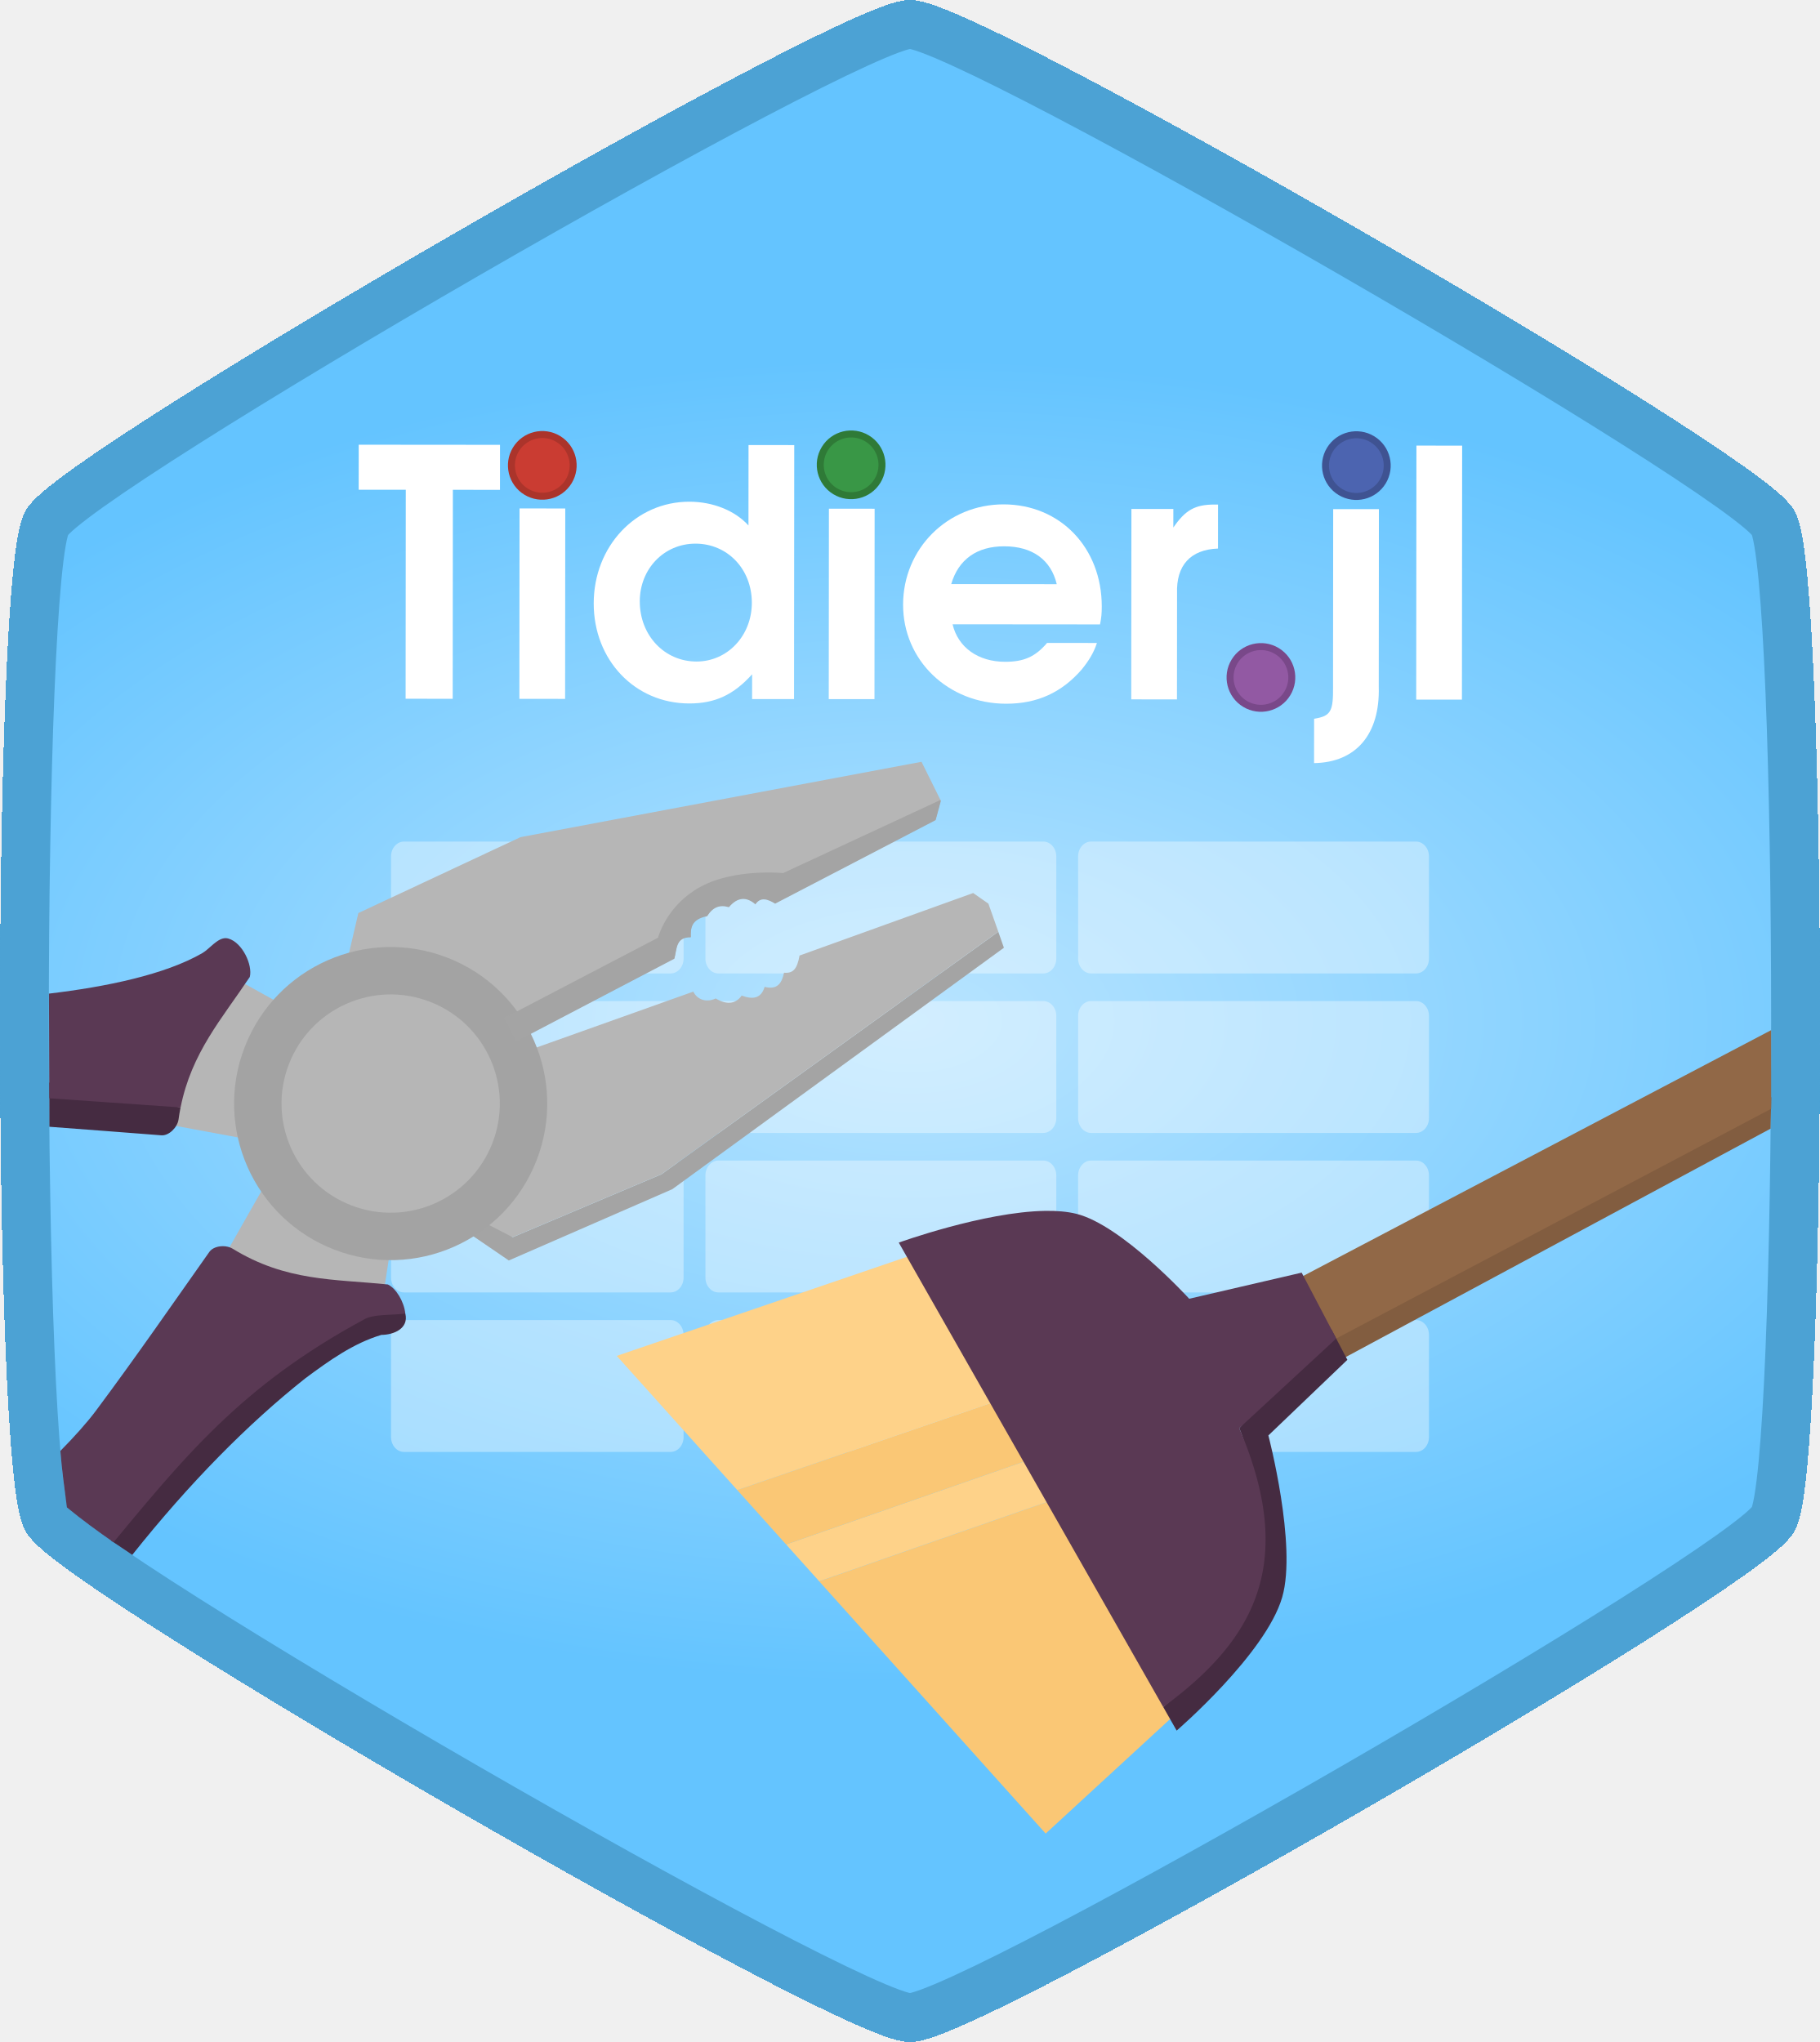
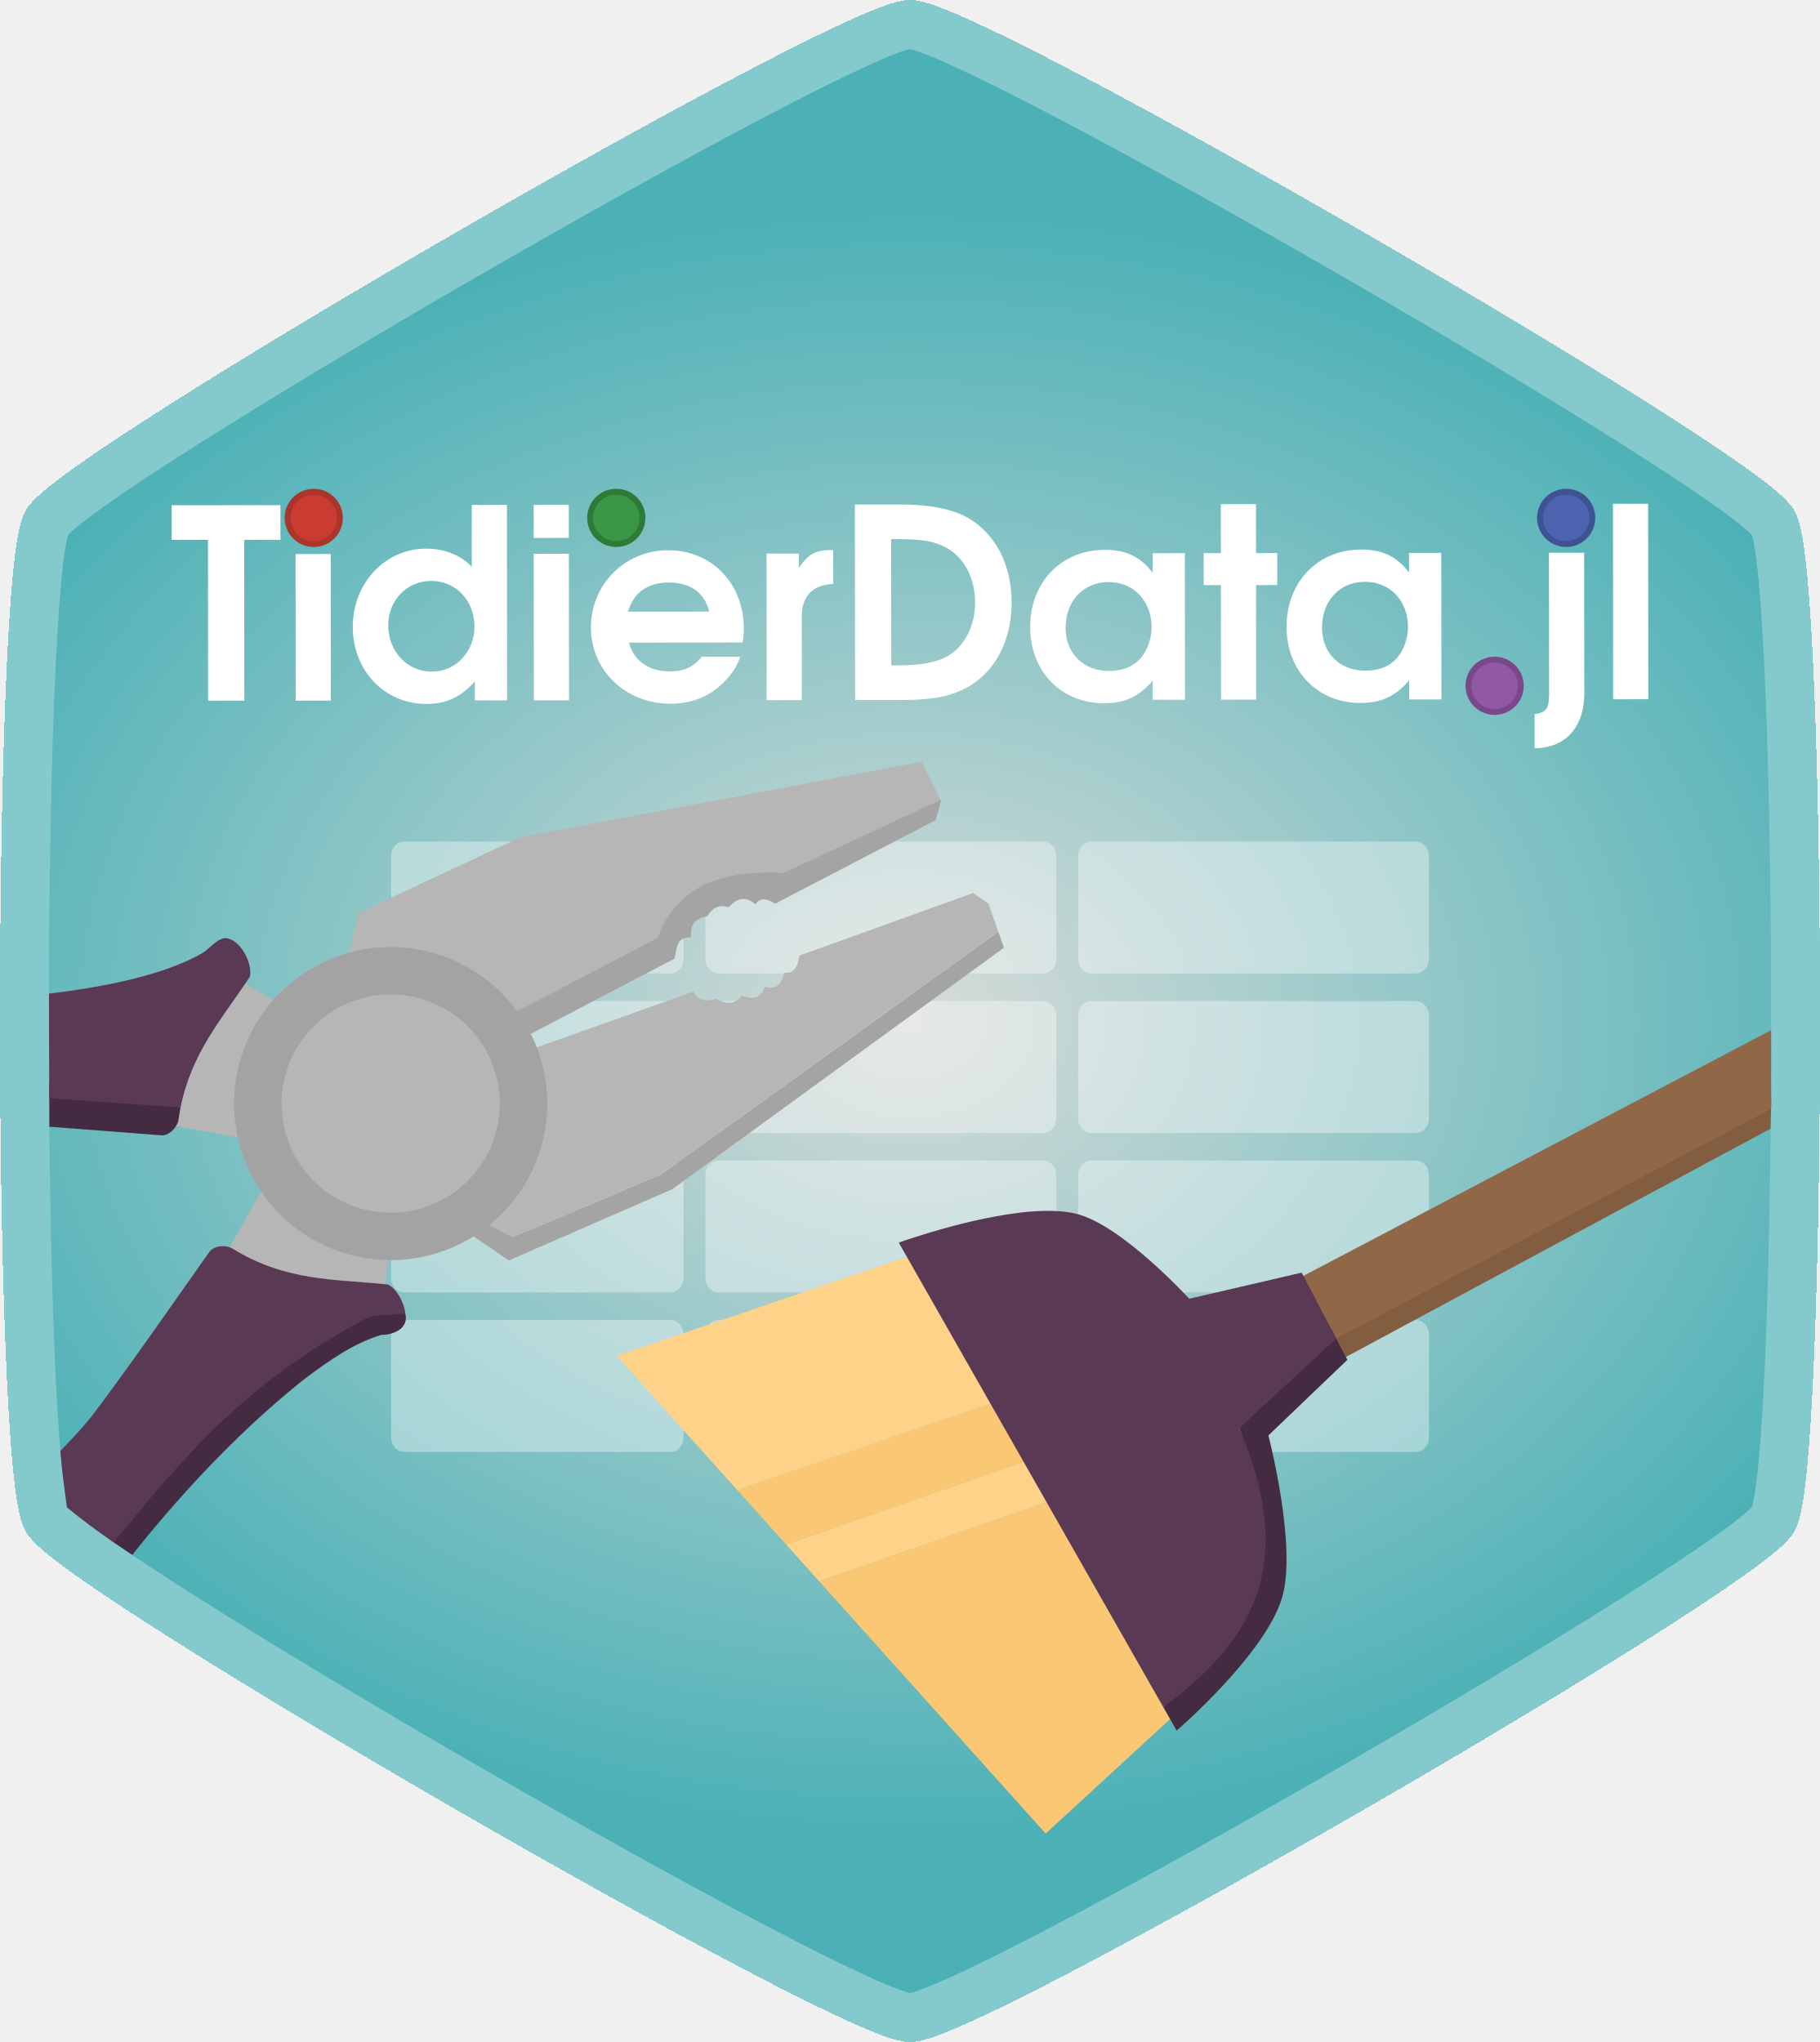
<svg xmlns="http://www.w3.org/2000/svg" xmlns:xlink="http://www.w3.org/1999/xlink" width="83.448mm" height="93.636mm" viewBox="0 0 83.448 93.636" version="1.1" id="svg5" xml:space="preserve">
  <defs id="defs2">
+     <linearGradient id="linearGradient1583">
+       <stop style="stop-color:#d8dcd9;stop-opacity:1;" offset="0" id="stop1581" />
+       <stop style="stop-color:#4bb1b6;stop-opacity:1;" offset="1" id="stop1579" />
+     </linearGradient>
    <rect x="31.671" y="-63.965" width="161.68" height="54.831" id="rect6832" />
-     <linearGradient id="linearGradient5116">
-       <stop style="stop-color:#b8e4ff;stop-opacity:1;" offset="0" id="stop5112" />
-       <stop style="stop-color:#64c4ff;stop-opacity:1;" offset="1" id="stop5114" />
-     </linearGradient>
    <filter style="color-interpolation-filters:sRGB" id="filter9172" x="-0.014" y="-0.012" width="1.028" height="1.025">
      <feColorMatrix values="1 0 0 0 0 0 1 0 0 0 0 0 1 0 0 0 0 0 1000 -500 " id="feColorMatrix9170" />
    </filter>
    <filter style="color-interpolation-filters:sRGB" id="filter9172-6" x="-0.744" y="-0.661" width="2.488" height="2.322">
      <feColorMatrix values="1 0 0 0 0 0 1 0 0 0 0 0 1 0 0 0 0 0 1000 -500 " id="feColorMatrix9170-3" result="fbSourceGraphic" />
      <feColorMatrix result="fbSourceGraphicAlpha" in="fbSourceGraphic" values="0 0 0 -1 0 0 0 0 -1 0 0 0 0 -1 0 0 0 0 1 0" id="feColorMatrix9503" />
      <feGaussianBlur id="feGaussianBlur9505" result="result8" stdDeviation="23.421" in="fbSourceGraphic" />
      <feTurbulence id="feTurbulence9507" baseFrequency="0.015" numOctaves="2" type="fractalNoise" result="result7" seed="20" />
      <feComposite in2="result8" id="feComposite9509" in="fbSourceGraphic" operator="in" result="result6" />
      <feComposite in2="result7" id="feComposite9511" in="result6" operator="arithmetic" result="result2" k3="1" k1="0" k2="0" k4="0" />
      <feComposite in2="result6" id="feComposite9513" operator="in" in="result2" result="fbSourceGraphic" />
      <feComposite in2="fbSourceGraphic" id="feComposite9515" in="fbSourceGraphic" k2="2.5" operator="arithmetic" k1="0" k3="0" k4="0" />
    </filter>
    <linearGradient id="linearGradient1233">
      <stop id="stop1229" offset="0" style="stop-color:#838383;stop-opacity:1;" />
      <stop id="stop1231" offset="1" style="stop-color:#fefefe;stop-opacity:1" />
    </linearGradient>
    <filter color-interpolation-filters="sRGB" filterUnits="objectBoundingBox" height="1.108" width="1.084" y="-0.045" x="-0.042" id="Tzcz4vEdmITS7wQ3AsSx9hYNK6Mdtix6">
      <feGaussianBlur id="feGaussianBlur2" stdDeviation="4.294" in="SourceGraphic" />
      <feOffset id="feOffset4" result="pf_100_offsetBlur" dy="4" dx="0" />
      <feFlood id="feFlood6" flood-opacity="0.4" flood-color="#000000" />
      <feComposite id="feComposite8" result="pf_100_dropShadow" operator="in" in2="pf_100_offsetBlur" />
      <feBlend id="feBlend10" mode="normal" in2="pf_100_dropShadow" in="SourceGraphic" />
    </filter>
    <linearGradient gradientUnits="userSpaceOnUse" gradientTransform="matrix(244.6483,0,0,228.3384,1.352723,283.6432)" y2="0" x2="0.5" y1="1" x1="0.5" id="_lgradient_0-2">
      <stop id="stop15-9" style="stop-color:rgb(77,77,77)" stop-opacity="1" offset="0%" />
      <stop id="stop17-1" style="stop-color:rgb(51,51,51)" stop-opacity="1" offset="100%" />
    </linearGradient>
    <linearGradient gradientUnits="userSpaceOnUse" y2="-187.655" x2="594.392" y1="-187.655" x1="242.26" id="linearGradient1235" xlink:href="#linearGradient902" />
    <linearGradient y2="-385.173" x2="507.677" y1="263.901" x1="418.455" gradientUnits="userSpaceOnUse" id="linearGradient1237" xlink:href="#linearGradient902" />
    <linearGradient gradientUnits="userSpaceOnUse" gradientTransform="matrix(244.65,0,0,228.34,5.68,11.95)" y2="1" x2="0.517" y1="0" x1="0.517" id="linearGradient1366">
      <stop id="stop23-6" style="stop-color:rgb(255,255,255)" stop-opacity="1" offset="0%" />
      <stop id="stop25-1" style="stop-color:rgb(255,255,255)" stop-opacity="0.098" offset="12.5%" />
      <stop id="stop27-0" style="stop-color:rgb(0,0,0)" stop-opacity="0.098" offset="92.5%" />
      <stop id="stop29-6" style="stop-color:rgb(0,0,0)" stop-opacity="0.498" offset="100%" />
    </linearGradient>
    <filter id="filter890" style="color-interpolation-filters:sRGB">
      <feFlood id="feFlood880" result="flood" flood-color="rgb(0,0,0)" flood-opacity="0.498" />
      <feComposite id="feComposite882" result="composite1" operator="in" in2="SourceGraphic" in="flood" />
      <feGaussianBlur id="feGaussianBlur884" result="blur" stdDeviation="5.2" in="composite1" />
      <feOffset id="feOffset886" result="offset" dy="3" dx="2.8" />
      <feComposite id="feComposite888" result="composite2" operator="over" in2="offset" in="SourceGraphic" />
    </filter>
    <linearGradient id="linearGradient902" x1="0.181" y1="-0.028" x2="0.898" y2="0.881" gradientTransform="matrix(200,0,0,185,28,34)" gradientUnits="userSpaceOnUse">
      <stop offset="0%" stop-color="#f2f2f2" id="stop898" />
      <stop offset="100%" stop-color="#f9f9f9" id="stop900" />
    </linearGradient>
    <filter id="filter890-3" style="color-interpolation-filters:sRGB">
      <feFlood id="feFlood880-6" result="flood" flood-color="rgb(0,0,0)" flood-opacity="0.498" />
      <feComposite id="feComposite882-7" result="composite1" operator="in" in2="SourceGraphic" in="flood" />
      <feGaussianBlur id="feGaussianBlur884-5" result="blur" stdDeviation="5.2" in="composite1" />
      <feOffset id="feOffset886-3" result="offset" dy="3" dx="2.8" />
      <feComposite id="feComposite888-5" result="composite2" operator="over" in2="offset" in="SourceGraphic" />
    </filter>
    <linearGradient id="_lgradient_0-3" x1="0.5" y1="1" x2="0.5" y2="0" gradientTransform="matrix(244.6483,0,0,228.3384,5.68,11.95)" gradientUnits="userSpaceOnUse">
      <stop offset="0%" stop-opacity="1" style="stop-color:rgb(77,77,77)" id="stop15-6" />
      <stop offset="100%" stop-opacity="1" style="stop-color:rgb(51,51,51)" id="stop17-7" />
    </linearGradient>
-     <radialGradient xlink:href="#linearGradient5116" id="radialGradient5120-2" cx="39.333" cy="46.897" fx="39.333" fy="46.897" r="37.779" gradientTransform="matrix(1.339872,0,0,0.748251,-13.36833,11.80631)" gradientUnits="userSpaceOnUse" />
+     <radialGradient xlink:href="#linearGradient1583" id="radialGradient5120-2" cx="39.333" cy="46.897" fx="39.333" fy="46.897" r="37.779" gradientTransform="matrix(1.19653,0,0,0.9206253,-7.730169,3.722446)" gradientUnits="userSpaceOnUse" />
    <filter style="color-interpolation-filters:sRGB" id="filter9172-9" x="-0.014" y="-0.012" width="1.028" height="1.025">
      <feColorMatrix values="1 0 0 0 0 0 1 0 0 0 0 0 1 0 0 0 0 0 1000 -500 " id="feColorMatrix9170-7" />
    </filter>
    <rect x="31.671" y="-63.965" width="161.68" height="54.831" id="rect6832-3" />
    <filter style="color-interpolation-filters:sRGB" id="filter9172-5" x="-0.014" y="-0.012" width="1.028" height="1.025">
      <feColorMatrix values="1 0 0 0 0 0 1 0 0 0 0 0 1 0 0 0 0 0 1000 -500 " id="feColorMatrix9170-4" />
    </filter>
    <rect x="31.671" y="-63.965" width="161.68" height="54.831" id="rect6832-7" />
    <filter style="color-interpolation-filters:sRGB" id="filter9172-9-5" x="-0.013" y="-0.013" width="1.025" height="1.025">
      <feColorMatrix values="1 0 0 0 0 0 1 0 0 0 0 0 1 0 0 0 0 0 1000 -500 " id="feColorMatrix9170-7-9" />
    </filter>
    <rect x="31.671" y="-63.965" width="161.68" height="54.831" id="rect6832-3-4" />
+     <rect x="31.671" y="-63.965" width="161.68" height="54.831" id="rect6832-3-3" />
+     <filter style="color-interpolation-filters:sRGB" id="filter9172-9-6" x="-0.014" y="-0.012" width="1.028" height="1.025">
+       <feColorMatrix values="1 0 0 0 0 0 1 0 0 0 0 0 1 0 0 0 0 0 1000 -500 " id="feColorMatrix9170-7-2" />
+     </filter>
  </defs>
  <g id="layer1" transform="translate(-2.751926,-131.6194)">
    <g style="isolation:isolate;fill:url(#linearGradient1235);fill-opacity:1" transform="matrix(0.07901426,0,0,0.07901426,20.4529,116.1937)" id="g1227" />
-     <path style="fill:url(#radialGradient5120-2);fill-opacity:1;stroke:#4ca2d4;stroke-width:2.084;stroke-linecap:round;stroke-linejoin:bevel;stroke-dasharray:none;stroke-opacity:1;paint-order:markers fill stroke;filter:url(#filter9172-9);stop-color:#000000" id="path234-3-6" d="m 76.156,68.157 c -1.276,2.209 -34.272,21.26 -36.823,21.26 -2.551,0 -35.547,-19.05 -36.823,-21.26 -1.276,-2.209 -1.276,-40.31 2e-7,-42.519 1.276,-2.209 34.272,-21.26 36.823,-21.26 2.551,0 35.547,19.05 36.823,21.26 1.276,2.209 1.276,40.31 -1e-6,42.519 z" transform="matrix(1.074774,0,0,1.074774,2.201414,128.0338)" />
+     <path style="fill:url(#radialGradient5120-2);fill-opacity:1;stroke:#84cacd;stroke-width:2.084;stroke-linecap:round;stroke-linejoin:bevel;stroke-dasharray:none;stroke-opacity:1;paint-order:markers fill stroke;filter:url(#filter9172-9);stop-color:#000000" id="path234-3-6" d="m 76.156,68.157 c -1.276,2.209 -34.272,21.26 -36.823,21.26 -2.551,0 -35.547,-19.05 -36.823,-21.26 -1.276,-2.209 -1.276,-40.31 2e-7,-42.519 1.276,-2.209 34.272,-21.26 36.823,-21.26 2.551,0 35.547,19.05 36.823,21.26 1.276,2.209 1.276,40.31 -1e-6,42.519 z" transform="matrix(1.074774,0,0,1.074774,2.201414,128.0338)" />
    <g id="g58362-9" transform="matrix(0.6975394,0,0,0.8003468,16.9188,106.8635)" style="opacity:0.453;mix-blend-mode:screen">
      <rect y="88.286" x="5.393" height="7.556" width="19.231" id="rect884-3-8" style="isolation:isolate;fill:#cecece;fill-opacity:1;stroke:none;stroke-width:0;stroke-linecap:round;stroke-miterlimit:4;stroke-dasharray:none" ry="0.853" />
      <rect y="97.424" x="5.393" height="7.556" width="19.231" id="rect884-3-6-4" style="isolation:isolate;fill:#cecece;fill-opacity:1;stroke:none;stroke-width:0;stroke-linecap:round;stroke-miterlimit:4;stroke-dasharray:none" ry="0.853" />
      <rect y="106.562" x="5.393" height="7.556" width="19.231" id="rect884-3-6-7-8" style="isolation:isolate;fill:#cecece;fill-opacity:1;stroke:none;stroke-width:0;stroke-linecap:round;stroke-miterlimit:4;stroke-dasharray:none" ry="0.853" />
      <rect y="88.286" x="26.059" height="7.556" width="23.063" id="rect884-3-5-1" style="isolation:isolate;fill:#cecece;fill-opacity:1;stroke:none;stroke-width:0;stroke-linecap:round;stroke-miterlimit:4;stroke-dasharray:none" ry="0.853" />
      <rect y="97.424" x="26.059" height="7.556" width="23.063" id="rect884-3-6-3-0" style="isolation:isolate;fill:#cecece;fill-opacity:1;stroke:none;stroke-width:0;stroke-linecap:round;stroke-miterlimit:4;stroke-dasharray:none" ry="0.853" />
      <rect y="106.562" x="26.059" height="7.556" width="23.063" id="rect884-3-6-7-5-3" style="isolation:isolate;fill:#cecece;fill-opacity:1;stroke:none;stroke-width:0;stroke-linecap:round;stroke-miterlimit:4;stroke-dasharray:none" ry="0.853" />
      <rect y="88.286" x="50.557" height="7.556" width="23.063" id="rect884-3-5-5-0" style="isolation:isolate;fill:#cecece;fill-opacity:1;stroke:none;stroke-width:0;stroke-linecap:round;stroke-miterlimit:4;stroke-dasharray:none" ry="0.853" />
      <rect y="79.148" x="5.393" height="7.556" width="19.231" id="rect884-3-56-4" style="opacity:1;isolation:isolate;mix-blend-mode:screen;fill:#cecece;fill-opacity:1;stroke:none;stroke-width:0;stroke-linecap:round;stroke-miterlimit:4;stroke-dasharray:none" ry="0.853" />
      <rect y="79.148" x="26.059" height="7.556" width="23.063" id="rect884-3-5-11-4" style="opacity:1;isolation:isolate;mix-blend-mode:screen;fill:#cecece;fill-opacity:1;stroke:none;stroke-width:0;stroke-linecap:round;stroke-miterlimit:4;stroke-dasharray:none" ry="0.853" />
      <rect y="79.148" x="50.557" height="7.556" width="23.063" id="rect884-3-5-5-5-4" style="opacity:1;isolation:isolate;mix-blend-mode:screen;fill:#cecece;fill-opacity:1;stroke:none;stroke-width:0;stroke-linecap:round;stroke-miterlimit:4;stroke-dasharray:none" ry="0.853" />
      <rect y="97.424" x="50.557" height="7.556" width="23.063" id="rect884-3-6-3-5-4" style="isolation:isolate;fill:#cecece;fill-opacity:1;stroke:none;stroke-width:0;stroke-linecap:round;stroke-miterlimit:4;stroke-dasharray:none" ry="0.853" />
      <rect y="106.562" x="50.557" height="7.556" width="23.063" id="rect884-3-6-7-5-4-7" style="isolation:isolate;fill:#cecece;fill-opacity:1;stroke:none;stroke-width:0;stroke-linecap:round;stroke-miterlimit:4;stroke-dasharray:none" ry="0.853" />
    </g>
    <g id="g53041-0" transform="matrix(0.892942,0,0,0.892942,17.12286,141.4611)">
      <path id="path2647-3" style="fill:#fac775;fill-opacity:1;stroke:none;stroke-width:0.859;stroke-linecap:round;stroke-linejoin:bevel;stroke-opacity:0.419;paint-order:markers fill stroke;stop-color:#000000" d="m 38.329,65.878 -12.358,4.306 11.628,12.953 6.774,-6.234 z" />
      <path id="path4149-6" style="fill:#fed289;fill-opacity:1;stroke:none;stroke-width:0.859;stroke-linecap:round;stroke-linejoin:bevel;stroke-opacity:0.419;paint-order:markers fill stroke;stop-color:#000000" d="m 37.207,63.783 -12.936,4.507 1.7,1.893 12.358,-4.306 z" />
      <path id="path4152-1" style="fill:#fac775;fill-opacity:1;stroke:none;stroke-width:0.859;stroke-linecap:round;stroke-linejoin:bevel;stroke-opacity:0.419;paint-order:markers fill stroke;stop-color:#000000" d="m 35.583,60.753 -13.82,4.743 2.508,2.794 12.936,-4.507 z" />
      <path id="path4068-0" style="fill:#fed289;fill-opacity:1;stroke:none;stroke-width:0.859;stroke-linecap:round;stroke-linejoin:bevel;stroke-opacity:0.419;paint-order:markers fill stroke;stop-color:#000000" d="m 31.516,53.165 -15.939,5.442 6.186,6.89 13.82,-4.743 z" />
      <path id="path2651-6" style="fill:#825d40;fill-opacity:1;stroke:none;stroke-width:0.859;stroke-linecap:round;stroke-linejoin:bevel;stroke-opacity:0.419;paint-order:markers fill stroke;stop-color:#000000" d="M 74.858,45.324 50.666,57.028 51.727,59.355 74.821,46.938 Z" />
      <path id="path53031-3" style="fill:#916847;fill-opacity:1;stroke:none;stroke-width:0.859;stroke-linecap:round;stroke-linejoin:bevel;stroke-opacity:0.419;paint-order:markers fill stroke;stop-color:#000000" d="M 74.85,41.88 50.65,54.593 51.577,58.212 74.852,45.917 Z" />
      <path id="path2649-2" style="fill:#452b41;fill-opacity:1;stroke:none;stroke-width:0.859;stroke-linecap:round;stroke-linejoin:bevel;stroke-opacity:0.419;paint-order:markers fill stroke;stop-color:#000000" d="m 52.262,57.229 -4.725,5.089 c 1.923,4.498 -1.307,12.192 -3.901,14.32 l 0.689,1.211 c 0,0 4.581,-3.943 5.421,-6.854 0.767,-2.658 -0.711,-8.303 -0.711,-8.303 l 4.056,-3.883 z" />
      <path id="path1731" style="fill:#5a3954;fill-opacity:1;stroke:none;stroke-width:0.859;stroke-linecap:round;stroke-linejoin:bevel;stroke-opacity:0.419;paint-order:markers fill stroke;stop-color:#000000" d="m 37.57,51.16 c -3.156,0.051 -7.514,1.63 -7.514,1.63 L 43.635,76.638 c 0.056,-0.042 0.114,-0.083 0.17,-0.125 0.075,-0.056 0.148,-0.112 0.221,-0.168 0.073,-0.056 0.146,-0.113 0.218,-0.169 0.072,-0.056 0.144,-0.113 0.214,-0.169 0.071,-0.057 0.141,-0.114 0.21,-0.171 0.069,-0.057 0.138,-0.115 0.206,-0.173 0.068,-0.058 0.136,-0.115 0.203,-0.173 0.067,-0.058 0.132,-0.116 0.197,-0.175 0.065,-0.059 0.13,-0.118 0.194,-0.177 0.064,-0.059 0.127,-0.118 0.189,-0.177 0.062,-0.059 0.124,-0.12 0.184,-0.18 0.061,-0.06 0.12,-0.12 0.18,-0.18 0.059,-0.061 0.117,-0.122 0.175,-0.183 0.058,-0.061 0.115,-0.123 0.171,-0.184 0.056,-0.062 0.111,-0.124 0.166,-0.186 0.054,-0.062 0.108,-0.125 0.161,-0.188 0.053,-0.063 0.105,-0.126 0.156,-0.19 0.051,-0.064 0.101,-0.128 0.151,-0.192 0.049,-0.064 0.098,-0.129 0.146,-0.194 0.048,-0.065 0.094,-0.13 0.14,-0.196 0.046,-0.066 0.091,-0.132 0.135,-0.199 0.044,-0.067 0.088,-0.134 0.13,-0.201 0.042,-0.067 0.084,-0.135 0.125,-0.203 0.04,-0.068 0.08,-0.136 0.118,-0.205 0.039,-0.069 0.077,-0.138 0.114,-0.208 0.037,-0.07 0.072,-0.141 0.107,-0.211 0.035,-0.071 0.069,-0.142 0.102,-0.214 0.033,-0.072 0.064,-0.143 0.095,-0.216 0.031,-0.072 0.061,-0.145 0.09,-0.218 0.029,-0.073 0.057,-0.148 0.084,-0.222 0.027,-0.074 0.052,-0.149 0.077,-0.225 0.025,-0.075 0.049,-0.151 0.072,-0.228 0.023,-0.076 0.044,-0.153 0.065,-0.23 0.021,-0.077 0.041,-0.156 0.059,-0.234 0.018,-0.078 0.036,-0.158 0.052,-0.237 0.016,-0.08 0.032,-0.16 0.046,-0.24 0.014,-0.081 0.028,-0.162 0.039,-0.244 0.012,-0.082 0.023,-0.164 0.032,-0.247 0.01,-0.083 0.018,-0.167 0.025,-0.251 0.007,-0.084 0.014,-0.169 0.019,-0.255 0.005,-0.085 0.009,-0.171 0.012,-0.258 0.003,-0.087 0.004,-0.174 0.005,-0.262 4.08e-4,-0.088 -3.91e-4,-0.176 -0.002,-0.265 -0.002,-0.089 -0.005,-0.179 -0.009,-0.27 -0.004,-0.09 -0.01,-0.181 -0.017,-0.273 -0.007,-0.092 -0.015,-0.184 -0.024,-0.277 -0.009,-0.093 -0.02,-0.187 -0.032,-0.281 -0.012,-0.094 -0.025,-0.19 -0.039,-0.285 -0.014,-0.096 -0.03,-0.192 -0.046,-0.289 -0.017,-0.097 -0.035,-0.195 -0.054,-0.293 -0.019,-0.099 -0.04,-0.198 -0.062,-0.298 -0.022,-0.1 -0.046,-0.2 -0.07,-0.302 -0.025,-0.101 -0.05,-0.204 -0.077,-0.307 -0.027,-0.103 -0.056,-0.207 -0.086,-0.311 -0.03,-0.105 -0.062,-0.21 -0.095,-0.316 -0.033,-0.106 -0.066,-0.213 -0.102,-0.321 -0.035,-0.108 -0.072,-0.216 -0.11,-0.325 -0.038,-0.109 -0.078,-0.219 -0.119,-0.33 -0.041,-0.111 -0.083,-0.223 -0.127,-0.335 -0.044,-0.112 -0.089,-0.226 -0.136,-0.34 -0.047,-0.114 -0.095,-0.229 -0.144,-0.345 l 4.98,-4.602 -1.775,-3.383 -5.775,1.341 c 0,0 -3.452,-3.785 -5.801,-4.364 -0.467,-0.115 -1.01,-0.158 -1.595,-0.149 z" />
    </g>
-     <g id="g53463-0" transform="matrix(1.125114,0.6831941,-0.6831941,1.125114,31.06755,114.0611)">
-       <g aria-label="Tidier.jl" transform="matrix(0.5119893,-0.3103028,0.3103028,0.5119893,-14.60342,85.60177)" id="text6830-6" style="font-weight:600;font-size:20px;font-family:'URW Gothic';-inkscape-font-specification:'URW Gothic, Semi-Bold';text-align:center;white-space:pre;fill:#ffffff;stroke-width:1.844;stroke-linecap:round;stroke-linejoin:bevel;stroke-opacity:0.419;paint-order:markers fill stroke">
-         <path d="m 82.691,-46.685 h 2.74 v -12.16 h 2.74 v -2.62 h -8.22 v 2.62 h 2.74 z" id="path492" />
-         <path d="m 89.311,-46.685 h 2.66 v -11.08 h -2.66 z m 0,-12.28 h 2.66 v -2.5 h -2.66 z" id="path494" />
-         <path d="m 105.291,-61.465 h -2.66 v 4.68 c -0.78,-0.86 -2.06,-1.38 -3.44,-1.38 -3.12,0 -5.56,2.6 -5.56,5.92 0,3.3 2.4,5.82 5.56,5.82 1.5,0 2.58,-0.5 3.66,-1.7 v 1.44 h 2.44 z m -5.74,5.74 c 1.86,0 3.28,1.48 3.28,3.44 0,1.92 -1.42,3.42 -3.22,3.42 -1.86,0 -3.3,-1.52 -3.3,-3.5 0,-1.9 1.42,-3.36 3.24,-3.36 z" id="path496" />
-         <path d="m 107.311,-46.685 h 2.66 v -11.08 h -2.66 z m 0,-12.28 h 2.66 v -2.5 h -2.66 z" id="path498" />
-         <path d="m 123.091,-51.045 c 0.08,-0.4 0.1,-0.64 0.1,-1.04 0,-3.42 -2.42,-5.94 -5.72,-5.94 -3.26,0 -5.84,2.58 -5.84,5.84 0,3.24 2.62,5.76 6,5.76 1.82,0 3.24,-0.66 4.4,-2 0.42,-0.52 0.7,-0.98 0.88,-1.54 h -2.9 c -0.68,0.8 -1.34,1.1 -2.44,1.1 -1.58,0 -2.74,-0.84 -3.06,-2.18 z m -8.66,-2.34 c 0.42,-1.44 1.5,-2.2 3.08,-2.2 1.64,0 2.72,0.78 3.06,2.2 z" id="path500" />
-         <path d="m 124.911,-46.685 h 2.66 v -6.16 c -0.06,-1.64 0.78,-2.56 2.38,-2.62 v -2.56 h -0.2 c -1.14,0 -1.7,0.32 -2.4,1.34 v -1.08 h -2.44 z" id="path502" />
-         <path d="m 131.051,-46.685 h 2.66 v -2.56 h -2.66 z" id="path504" />
-         <path d="m 136.651,-57.765 v 10.28 c 0.02,1.5 -0.12,1.76 -1.1,1.92 v 2.58 c 2.44,-0.04 3.84,-1.68 3.76,-4.44 v -10.34 z m 0,-1.2 h 2.66 v -2.5 h -2.66 z" id="path506" />
-         <path d="m 141.491,-46.685 h 2.66 v -14.78 h -2.66 z" id="path508" />
-       </g>
-       <circle style="fill:#ca3c32;fill-opacity:1;stroke:#ab342b;stroke-width:0.243;stroke-linecap:round;stroke-linejoin:bevel;stroke-dasharray:none;stroke-opacity:1;paint-order:markers fill stroke;stop-color:#000000" id="path7164-1" cx="13.097" cy="26.62" r="1.075" />
-       <circle style="fill:#399746;fill-opacity:1;stroke:#2f7a37;stroke-width:0.243;stroke-linecap:round;stroke-linejoin:bevel;stroke-dasharray:none;stroke-opacity:1;paint-order:markers fill stroke;stop-color:#000000" id="path7164-45-5" cx="22.282" cy="21.02" r="1.075" />
-       <circle style="fill:#4c64b0;fill-opacity:1;stroke:#3f5392;stroke-width:0.243;stroke-linecap:round;stroke-linejoin:bevel;stroke-dasharray:none;stroke-opacity:1;paint-order:markers fill stroke;stop-color:#000000" id="path7164-3-5" cx="37.339" cy="11.909" r="1.075" />
-       <circle style="fill:#9259a3;fill-opacity:1;stroke:#794889;stroke-width:0.243;stroke-linecap:round;stroke-linejoin:bevel;stroke-dasharray:none;stroke-opacity:1;paint-order:markers fill stroke;stop-color:#000000" id="path7164-0-4" cx="38.328" cy="19.942" r="1.075" />
-     </g>
    <path id="path456-3-5" style="fill:#a4a4a4;fill-opacity:1;stroke:none;stroke-width:1.119;stroke-linecap:round;stroke-linejoin:bevel;paint-order:markers fill stroke;stop-color:#000000" d="m 48.525,174.345 -15.444,11.122 -6.826,2.888 -1.299,-1.173 -0.918,0.842 2.043,1.394 7.497,-3.269 15.204,-11.071 z" />
    <path id="path1166" style="fill:#b6b6b6;fill-opacity:1;stroke:none;stroke-width:1.119;stroke-linecap:round;stroke-linejoin:bevel;paint-order:markers fill stroke;stop-color:#000000" d="m 45.004,166.551 -18.387,3.456 -7.434,3.481 -1.27,5.431 -4.938,-2.741 -3.005,0.829 0.423,6.163 5.507,1.023 -2.829,4.977 2.93,5.659 4.202,-3.017 0.887,-5.804 2.949,2.012 0.867,-0.367 1.349,0.698 6.826,-2.888 15.444,-11.122 -0.454,-1.285 -0.699,-0.487 -7.96,2.867 c -0.112,0.615 -0.289,0.824 -0.712,0.788 -0.097,0.465 -0.298,0.801 -0.889,0.648 -0.166,0.545 -0.546,0.585 -1.053,0.401 -0.273,0.381 -0.674,0.441 -1.189,0.131 -0.42,0.196 -0.839,0.069 -1.029,-0.314 l -8.016,2.858 -0.279,-0.504 7.427,-3.887 c 0.119,-0.428 0.052,-0.997 0.754,-0.98 -0.013,-0.42 0.015,-0.825 0.747,-0.97 0.269,-0.418 0.577,-0.536 0.999,-0.412 0.409,-0.487 0.824,-0.473 1.214,-0.132 0.241,-0.354 0.565,-0.238 0.906,-0.031 l 7.358,-3.83 0.236,-0.873 z" />
    <circle style="fill:#a3a3a3;fill-opacity:1;stroke:none;stroke-width:1.503;stroke-linecap:round;stroke-linejoin:bevel;paint-order:markers fill stroke;stop-color:#000000" id="path1214-6-6" cx="162.417" cy="-85.167" r="7.178" transform="rotate(111.2015)" />
    <circle style="fill:#b6b6b6;fill-opacity:1;stroke:none;stroke-width:1.048;stroke-linecap:round;stroke-linejoin:bevel;paint-order:markers fill stroke;stop-color:#000000" id="path1214-6-7-9" cx="162.417" cy="-85.167" r="5.004" transform="rotate(111.2015)" />
    <path id="path3981-3" style="fill:#452b41;fill-opacity:1;stroke:none;stroke-width:2.484;stroke-linecap:round;stroke-linejoin:bevel;paint-order:markers fill stroke;stop-color:#000000" d="m 11.032,182.4 -6.02,-1.141 0.004,2.028 c 1.75,0.126 3.45,0.266 5.132,0.392 0.357,0.027 0.741,-0.372 0.79,-0.727 0.026,-0.189 0.057,-0.373 0.093,-0.552 z" />
    <path id="path2274" style="fill:#5a3954;fill-opacity:1;stroke:none;stroke-width:2.484;stroke-linecap:round;stroke-linejoin:bevel;paint-order:markers fill stroke;stop-color:#000000" d="m 13.099,174.638 c -0.39,-4.3e-4 -0.744,0.498 -1.071,0.687 -1.707,0.985 -4.399,1.544 -7.031,1.857 l 0.015,4.799 6.02,0.42 c 0.502,-2.518 1.898,-4.069 3.173,-5.983 0.138,-0.544 -0.337,-1.58 -0.984,-1.762 -0.041,-0.012 -0.082,-0.017 -0.122,-0.017 z" />
    <path id="path3986-7" style="fill:#452b41;fill-opacity:1;stroke:none;stroke-width:2.484;stroke-linecap:round;stroke-linejoin:bevel;paint-order:markers fill stroke;stop-color:#000000" d="M 21.335,191.851 C 16.995,190.385 9.699,199.111 7.852,202.27 l 0.964,0.649 c 2.612,-3.284 5.304,-6.012 7.939,-8.1 1.072,-0.794 2.192,-1.604 3.484,-1.988 0.56,-0.002 1.268,-0.29 1.097,-0.981 z" />
    <path id="path2131" style="fill:#5a3954;fill-opacity:1;stroke:none;stroke-width:2.484;stroke-linecap:round;stroke-linejoin:bevel;paint-order:markers fill stroke;stop-color:#000000" d="m 12.962,188.764 c -0.242,0.001 -0.487,0.087 -0.61,0.26 -1.663,2.353 -3.344,4.792 -5.199,7.28 -0.412,0.553 -1.009,1.215 -1.633,1.847 0.064,0.856 0.187,1.724 0.3,2.589 0.702,0.581 1.417,1.102 2.137,1.601 0.289,-0.35 0.582,-0.704 0.862,-1.04 0.217,-0.26 0.431,-0.516 0.645,-0.768 0.214,-0.252 0.426,-0.501 0.638,-0.745 0.106,-0.122 0.212,-0.244 0.318,-0.365 0.106,-0.121 0.212,-0.24 0.319,-0.359 0.106,-0.119 0.213,-0.237 0.32,-0.355 0.107,-0.117 0.214,-0.233 0.322,-0.349 0.108,-0.116 0.217,-0.231 0.326,-0.345 0.109,-0.114 0.218,-0.228 0.329,-0.341 0.11,-0.113 0.222,-0.224 0.334,-0.336 0.112,-0.111 0.225,-0.222 0.339,-0.332 0.114,-0.11 0.228,-0.219 0.344,-0.328 0.116,-0.109 0.233,-0.216 0.351,-0.324 0.118,-0.107 0.238,-0.215 0.359,-0.321 0.121,-0.106 0.244,-0.212 0.367,-0.317 0.124,-0.105 0.249,-0.21 0.376,-0.314 0.127,-0.104 0.255,-0.208 0.386,-0.311 0.13,-0.103 0.263,-0.205 0.397,-0.308 0.134,-0.102 0.27,-0.204 0.408,-0.305 0.138,-0.101 0.278,-0.203 0.42,-0.303 0.142,-0.101 0.286,-0.201 0.433,-0.301 0.147,-0.1 0.296,-0.199 0.447,-0.298 0.151,-0.099 0.305,-0.198 0.461,-0.296 0.156,-0.098 0.315,-0.196 0.476,-0.294 0.161,-0.098 0.325,-0.196 0.492,-0.293 0.167,-0.097 0.337,-0.194 0.51,-0.291 0.173,-0.097 0.348,-0.193 0.526,-0.29 0.018,-0.01 0.036,-0.019 0.055,-0.028 0.019,-0.009 0.038,-0.018 0.058,-0.025 0.04,-0.016 0.082,-0.029 0.126,-0.042 0.044,-0.012 0.089,-0.024 0.136,-0.033 0.047,-0.01 0.095,-0.017 0.144,-0.025 0.049,-0.007 0.1,-0.013 0.152,-0.019 0.052,-0.005 0.104,-0.01 0.158,-0.014 0.106,-0.009 0.215,-0.015 0.325,-0.02 0.11,-0.005 0.22,-0.011 0.329,-0.018 0.054,-0.003 0.108,-0.009 0.162,-0.013 0.053,-0.004 0.106,-0.01 0.158,-0.016 0.024,-0.003 0.046,-0.006 0.07,-0.01 -0.059,-0.551 -0.425,-1.154 -0.799,-1.33 -2.451,-0.252 -4.669,-0.132 -7.12,-1.642 -0.124,-0.076 -0.289,-0.115 -0.455,-0.114 z" />
    <path id="path5975-6" style="fill:#a4a4a4;fill-opacity:1;stroke:none;stroke-width:1.119;stroke-linecap:round;stroke-linejoin:bevel;paint-order:markers fill stroke;stop-color:#000000" d="m 45.866,168.305 -7.209,3.35 c 0,0 -0.138,-0.014 -0.37,-0.022 -0.116,-0.004 -0.255,-0.007 -0.412,-0.004 -0.157,0.001 -0.333,0.007 -0.52,0.02 -0.187,0.012 -0.387,0.032 -0.593,0.06 -0.206,0.028 -0.42,0.065 -0.634,0.115 -0.107,0.025 -0.215,0.052 -0.322,0.083 -0.107,0.031 -0.214,0.065 -0.32,0.103 -0.106,0.038 -0.21,0.079 -0.312,0.125 -0.103,0.045 -0.204,0.094 -0.303,0.148 -0.098,0.053 -0.192,0.109 -0.281,0.167 -0.089,0.058 -0.174,0.117 -0.255,0.178 -0.08,0.061 -0.157,0.124 -0.229,0.187 -0.072,0.064 -0.14,0.128 -0.204,0.193 -0.128,0.13 -0.241,0.261 -0.34,0.389 -0.099,0.129 -0.184,0.254 -0.256,0.374 -0.073,0.119 -0.133,0.232 -0.182,0.334 -0.05,0.102 -0.088,0.193 -0.118,0.269 -0.06,0.152 -0.083,0.245 -0.083,0.245 l -7.043,3.677 0.541,1.081 7.251,-3.796 c 0.119,-0.428 0.052,-0.997 0.754,-0.979 -0.013,-0.42 0.015,-0.825 0.747,-0.97 0.269,-0.418 0.577,-0.537 1,-0.413 0.409,-0.487 0.824,-0.473 1.214,-0.132 0.241,-0.354 0.565,-0.238 0.906,-0.031 l 7.358,-3.829 0.237,-0.873 z" />
    <g transform="matrix(0.3041421,0,0,0.2829263,-73.90936,-20.30035)" id="g927-0" style="isolation:isolate" />
+     <g id="g53463-0-6" transform="matrix(1.099266,0.6646816,-0.6646816,1.099266,31.29559,114.1169)">
+       <g aria-label="TidierData.jl" transform="matrix(0.4038352,-0.2447535,0.2447535,0.4038352,-5.061657,74.00872)" id="text6830-6-7" style="font-weight:600;font-size:20px;line-height:1.25;font-family:'URW Gothic';-inkscape-font-specification:'URW Gothic, Semi-Bold';text-align:center;white-space:pre;shape-inside:url(#rect6832-3-3);display:inline;fill:#ffffff;stroke-width:1.844;stroke-linecap:round;stroke-linejoin:bevel;stroke-opacity:0.419;paint-order:markers fill stroke;stop-color:#000000">
+         <path d="m 58.991,-46.685 h 2.74 v -12.16 h 2.74 v -2.62 h -8.22 v 2.62 h 2.74 z" id="path811" />
+         <path d="m 65.611,-46.685 h 2.66 v -11.08 h -2.66 z m 0,-12.28 h 2.66 v -2.5 h -2.66 z" id="path813" />
+         <path d="m 81.591,-61.465 h -2.66 v 4.68 c -0.78,-0.86 -2.06,-1.38 -3.44,-1.38 -3.12,0 -5.56,2.6 -5.56,5.92 0,3.3 2.4,5.82 5.56,5.82 1.5,0 2.58,-0.5 3.66,-1.7 v 1.44 h 2.44 z m -5.74,5.74 c 1.86,0 3.28,1.48 3.28,3.44 0,1.92 -1.42,3.42 -3.22,3.42 -1.86,0 -3.3,-1.52 -3.3,-3.5 0,-1.9 1.42,-3.36 3.24,-3.36 z" id="path815" />
+         <path d="m 83.611,-46.685 h 2.66 v -11.08 h -2.66 z m 0,-12.28 h 2.66 v -2.5 h -2.66 z" id="path817" />
+         <path d="m 99.391,-51.045 c 0.08,-0.4 0.1,-0.64 0.1,-1.04 0,-3.42 -2.42,-5.94 -5.72,-5.94 -3.26,0 -5.84,2.58 -5.84,5.84 0,3.24 2.62,5.76 6,5.76 1.82,0 3.24,-0.66 4.4,-2 0.42,-0.52 0.7,-0.98 0.88,-1.54 h -2.9 c -0.68,0.8 -1.34,1.1 -2.44,1.1 -1.58,0 -2.74,-0.84 -3.06,-2.18 z m -8.66,-2.34 c 0.42,-1.44 1.5,-2.2 3.08,-2.2 1.64,0 2.72,0.78 3.06,2.2 z" id="path819" />
+         <path d="m 101.211,-46.685 h 2.66 v -6.16 c -0.06,-1.64 0.78,-2.56 2.38,-2.62 v -2.56 h -0.2 c -1.14,0 -1.7,0.32 -2.4,1.34 v -1.08 h -2.44 z" id="path821" />
+         <path d="m 107.891,-46.685 h 3.44 c 2.24,0 3.58,-0.22 4.78,-0.82 2.28,-1.12 3.62,-3.56 3.62,-6.54 0,-2.82 -1.16,-5.12 -3.22,-6.36 -1.16,-0.7 -2.92,-1.06 -5.24,-1.06 h -3.38 z m 2.74,-2.62 v -9.54 h 0.54 c 1.76,0 2.68,0.16 3.54,0.6 1.4,0.72 2.26,2.3 2.26,4.2 0,1.78 -0.82,3.36 -2.14,4.08 -0.82,0.44 -1.96,0.66 -3.6,0.66 z" id="path823" />
+         <path d="m 132.831,-57.765 h -2.44 v 1.48 c -0.92,-1.22 -2.02,-1.74 -3.62,-1.74 -3.28,0 -5.64,2.46 -5.64,5.84 0,3.34 2.34,5.76 5.58,5.76 1.56,0 2.62,-0.48 3.68,-1.7 v 1.44 h 2.44 z m -5.78,2.18 c 1.9,0 3.26,1.42 3.26,3.44 0,0.8 -0.32,1.72 -0.8,2.28 -0.54,0.66 -1.4,1 -2.42,1 -1.94,0 -3.28,-1.32 -3.28,-3.26 0,-2.02 1.34,-3.46 3.24,-3.46 z" id="path825" />
+         <path d="m 135.551,-46.685 h 2.66 v -8.66 h 1.6 v -2.42 h -1.6 v -3.7 h -2.66 v 3.7 h -1.3 v 2.42 h 1.3 z" id="path827" />
+         <path d="m 152.211,-57.765 h -2.44 v 1.48 c -0.92,-1.22 -2.02,-1.74 -3.62,-1.74 -3.28,0 -5.64,2.46 -5.64,5.84 0,3.34 2.34,5.76 5.58,5.76 1.56,0 2.62,-0.48 3.68,-1.7 v 1.44 h 2.44 z m -5.78,2.18 c 1.9,0 3.26,1.42 3.26,3.44 0,0.8 -0.32,1.72 -0.8,2.28 -0.54,0.66 -1.4,1 -2.42,1 -1.94,0 -3.28,-1.32 -3.28,-3.26 0,-2.02 1.34,-3.46 3.24,-3.46 z" id="path829" />
+         <path d="m 154.751,-46.685 h 2.66 v -2.56 h -2.66 z" id="path831" />
+         <path d="m 160.351,-57.765 v 10.28 c 0.02,1.5 -0.12,1.76 -1.1,1.92 v 2.58 c 2.44,-0.04 3.84,-1.68 3.76,-4.44 v -10.34 z m 0,-1.2 h 2.66 v -2.5 h -2.66 z" id="path833" />
+         <path d="m 165.191,-46.685 h 2.66 v -14.78 h -2.66 z" id="path835" />
+       </g>
+     </g>
+     <circle style="fill:#ca3c32;fill-opacity:1;stroke:#ab342b;stroke-width:0.271;stroke-linecap:round;stroke-linejoin:bevel;stroke-dasharray:none;stroke-opacity:1;paint-order:markers fill stroke;stop-color:#000000" id="path7164-1" cx="95.288" cy="123.907" r="1.199" transform="rotate(31.26704)" />
+     <circle style="fill:#399746;fill-opacity:1;stroke:#2f7a37;stroke-width:0.271;stroke-linecap:round;stroke-linejoin:bevel;stroke-dasharray:none;stroke-opacity:1;paint-order:markers fill stroke;stop-color:#000000" id="path7164-45-5" cx="107.145" cy="116.707" r="1.199" transform="rotate(31.26704)" />
+     <circle style="fill:#4c64b0;fill-opacity:1;stroke:#3f5392;stroke-width:0.271;stroke-linecap:round;stroke-linejoin:bevel;stroke-dasharray:none;stroke-opacity:1;paint-order:markers fill stroke;stop-color:#000000" id="path7164-3-5" cx="144.372" cy="94.102" r="1.199" transform="rotate(31.26704)" />
+     <circle style="fill:#9259a3;fill-opacity:1;stroke:#794889;stroke-width:0.271;stroke-linecap:round;stroke-linejoin:bevel;stroke-dasharray:none;stroke-opacity:1;paint-order:markers fill stroke;stop-color:#000000" id="path7164-0-4" cx="145.565" cy="102.385" r="1.199" transform="rotate(31.26704)" />
  </g>
</svg>
